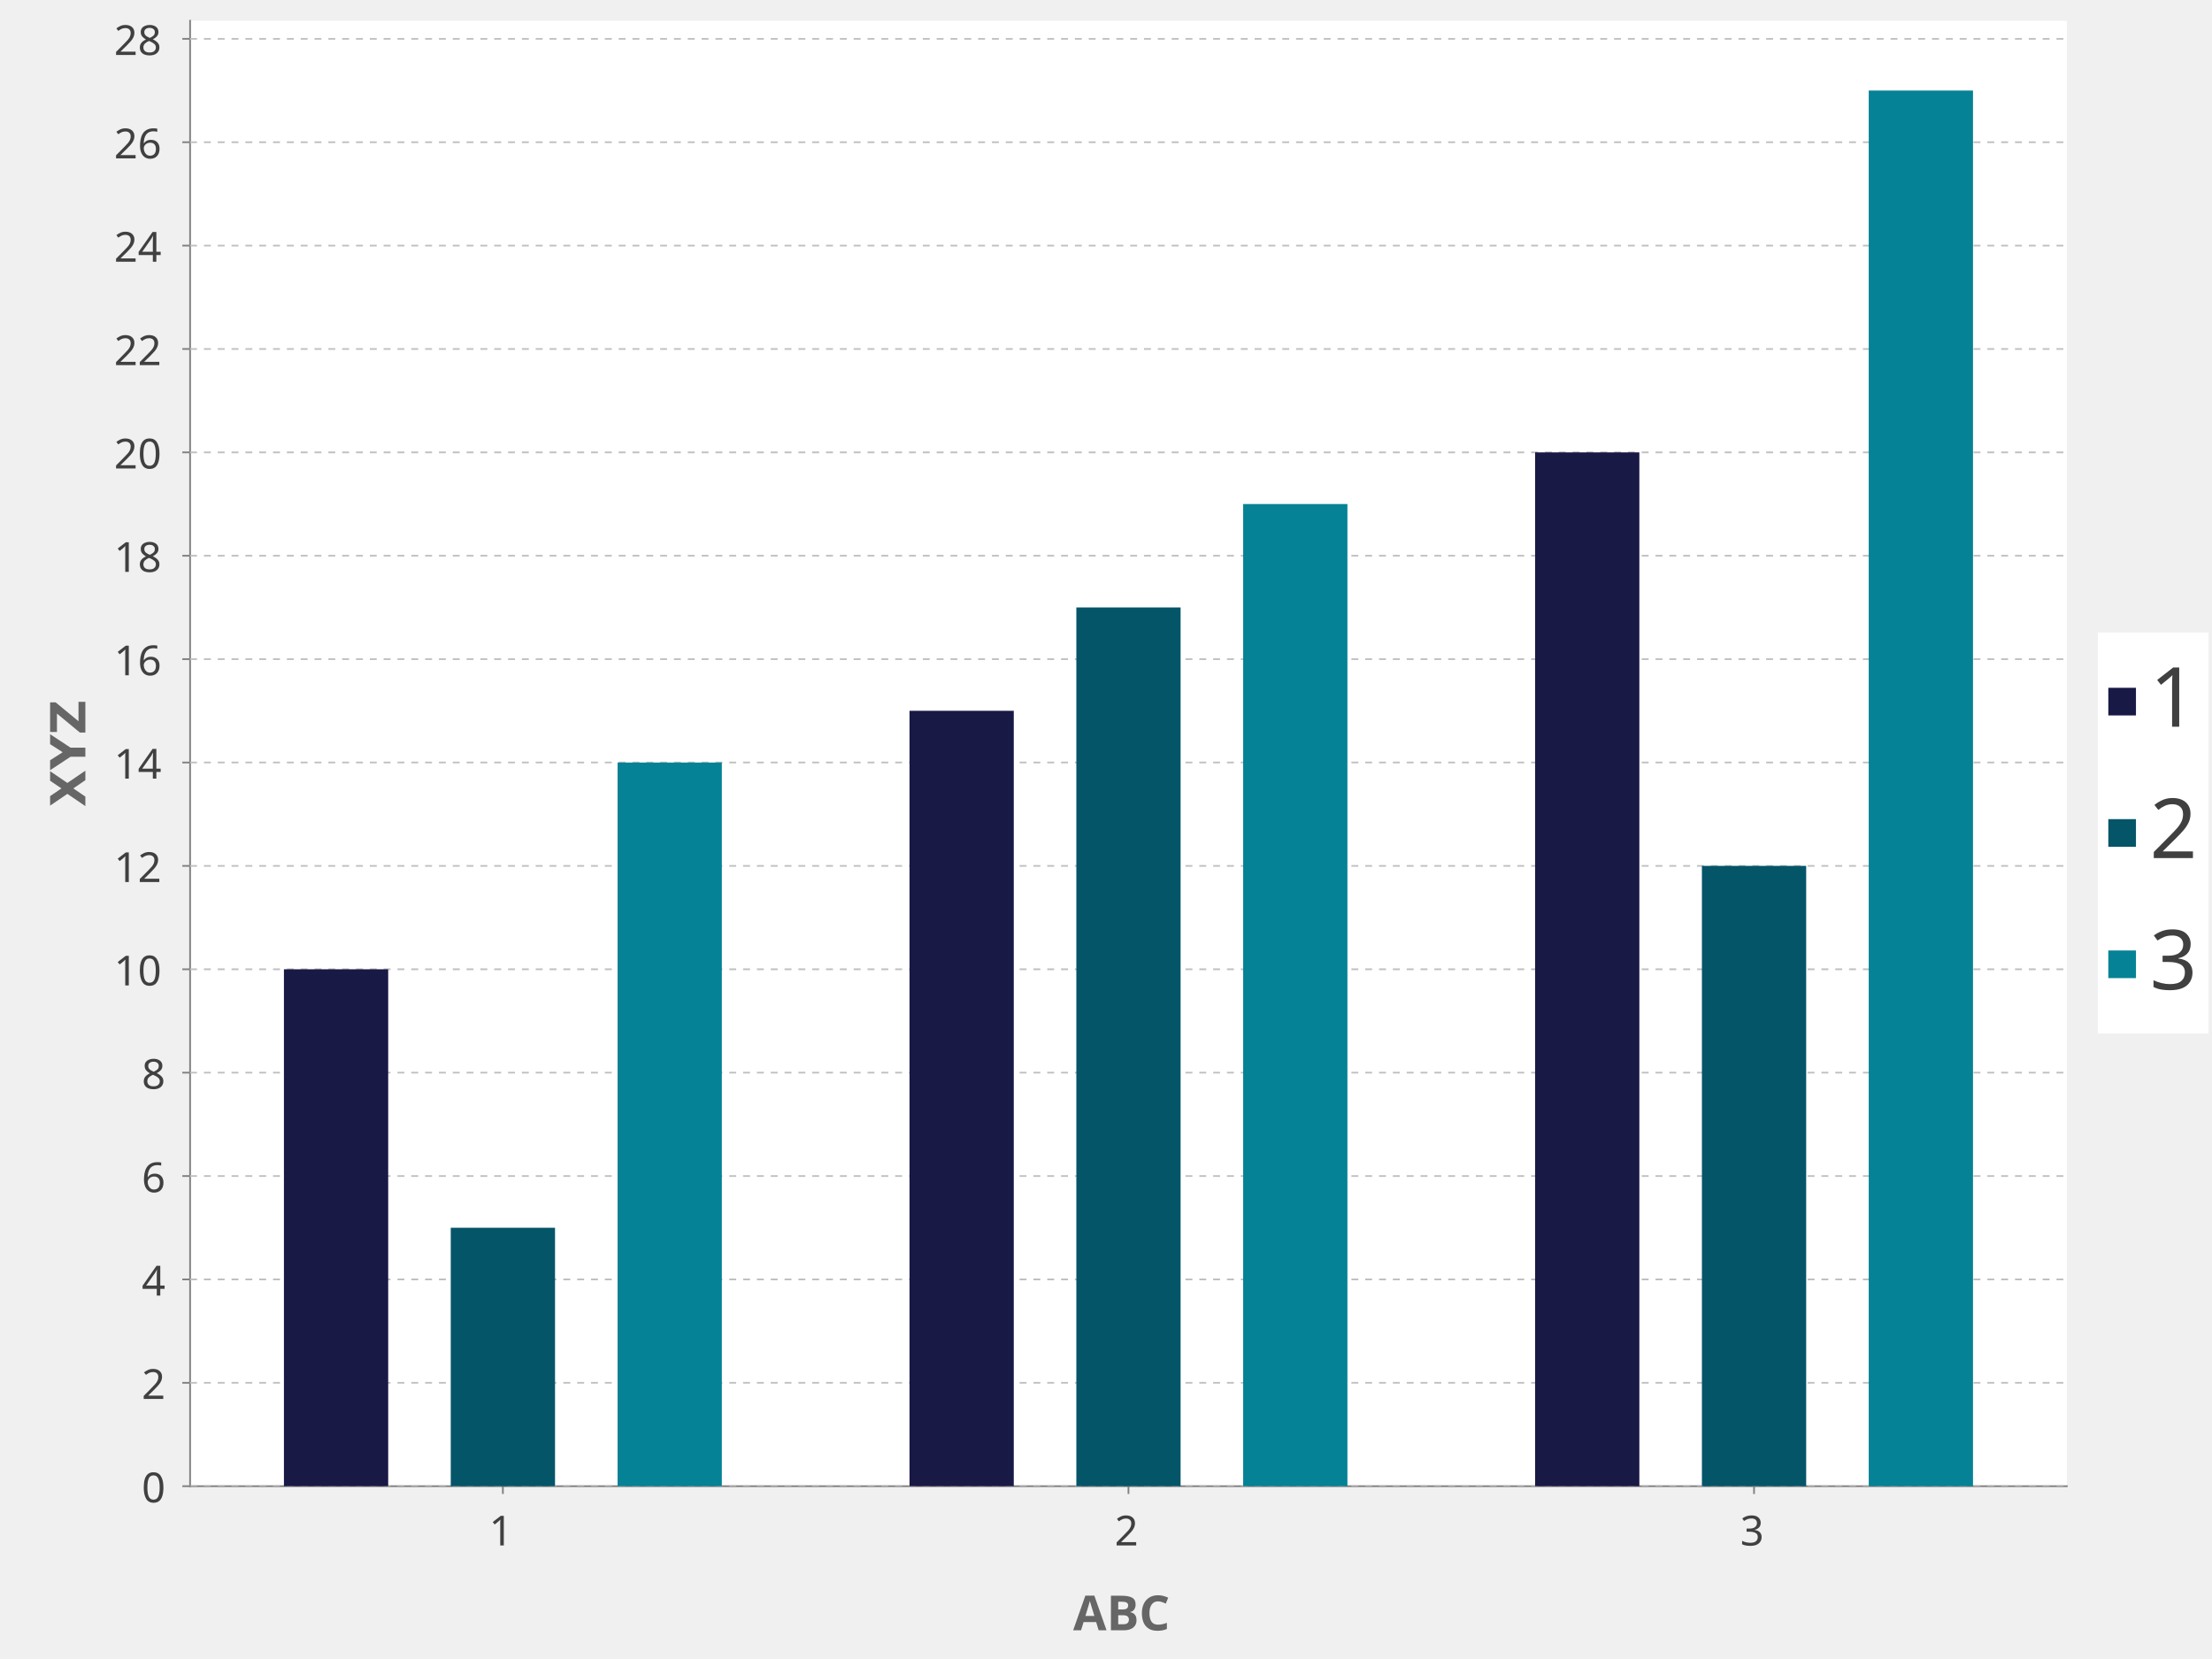
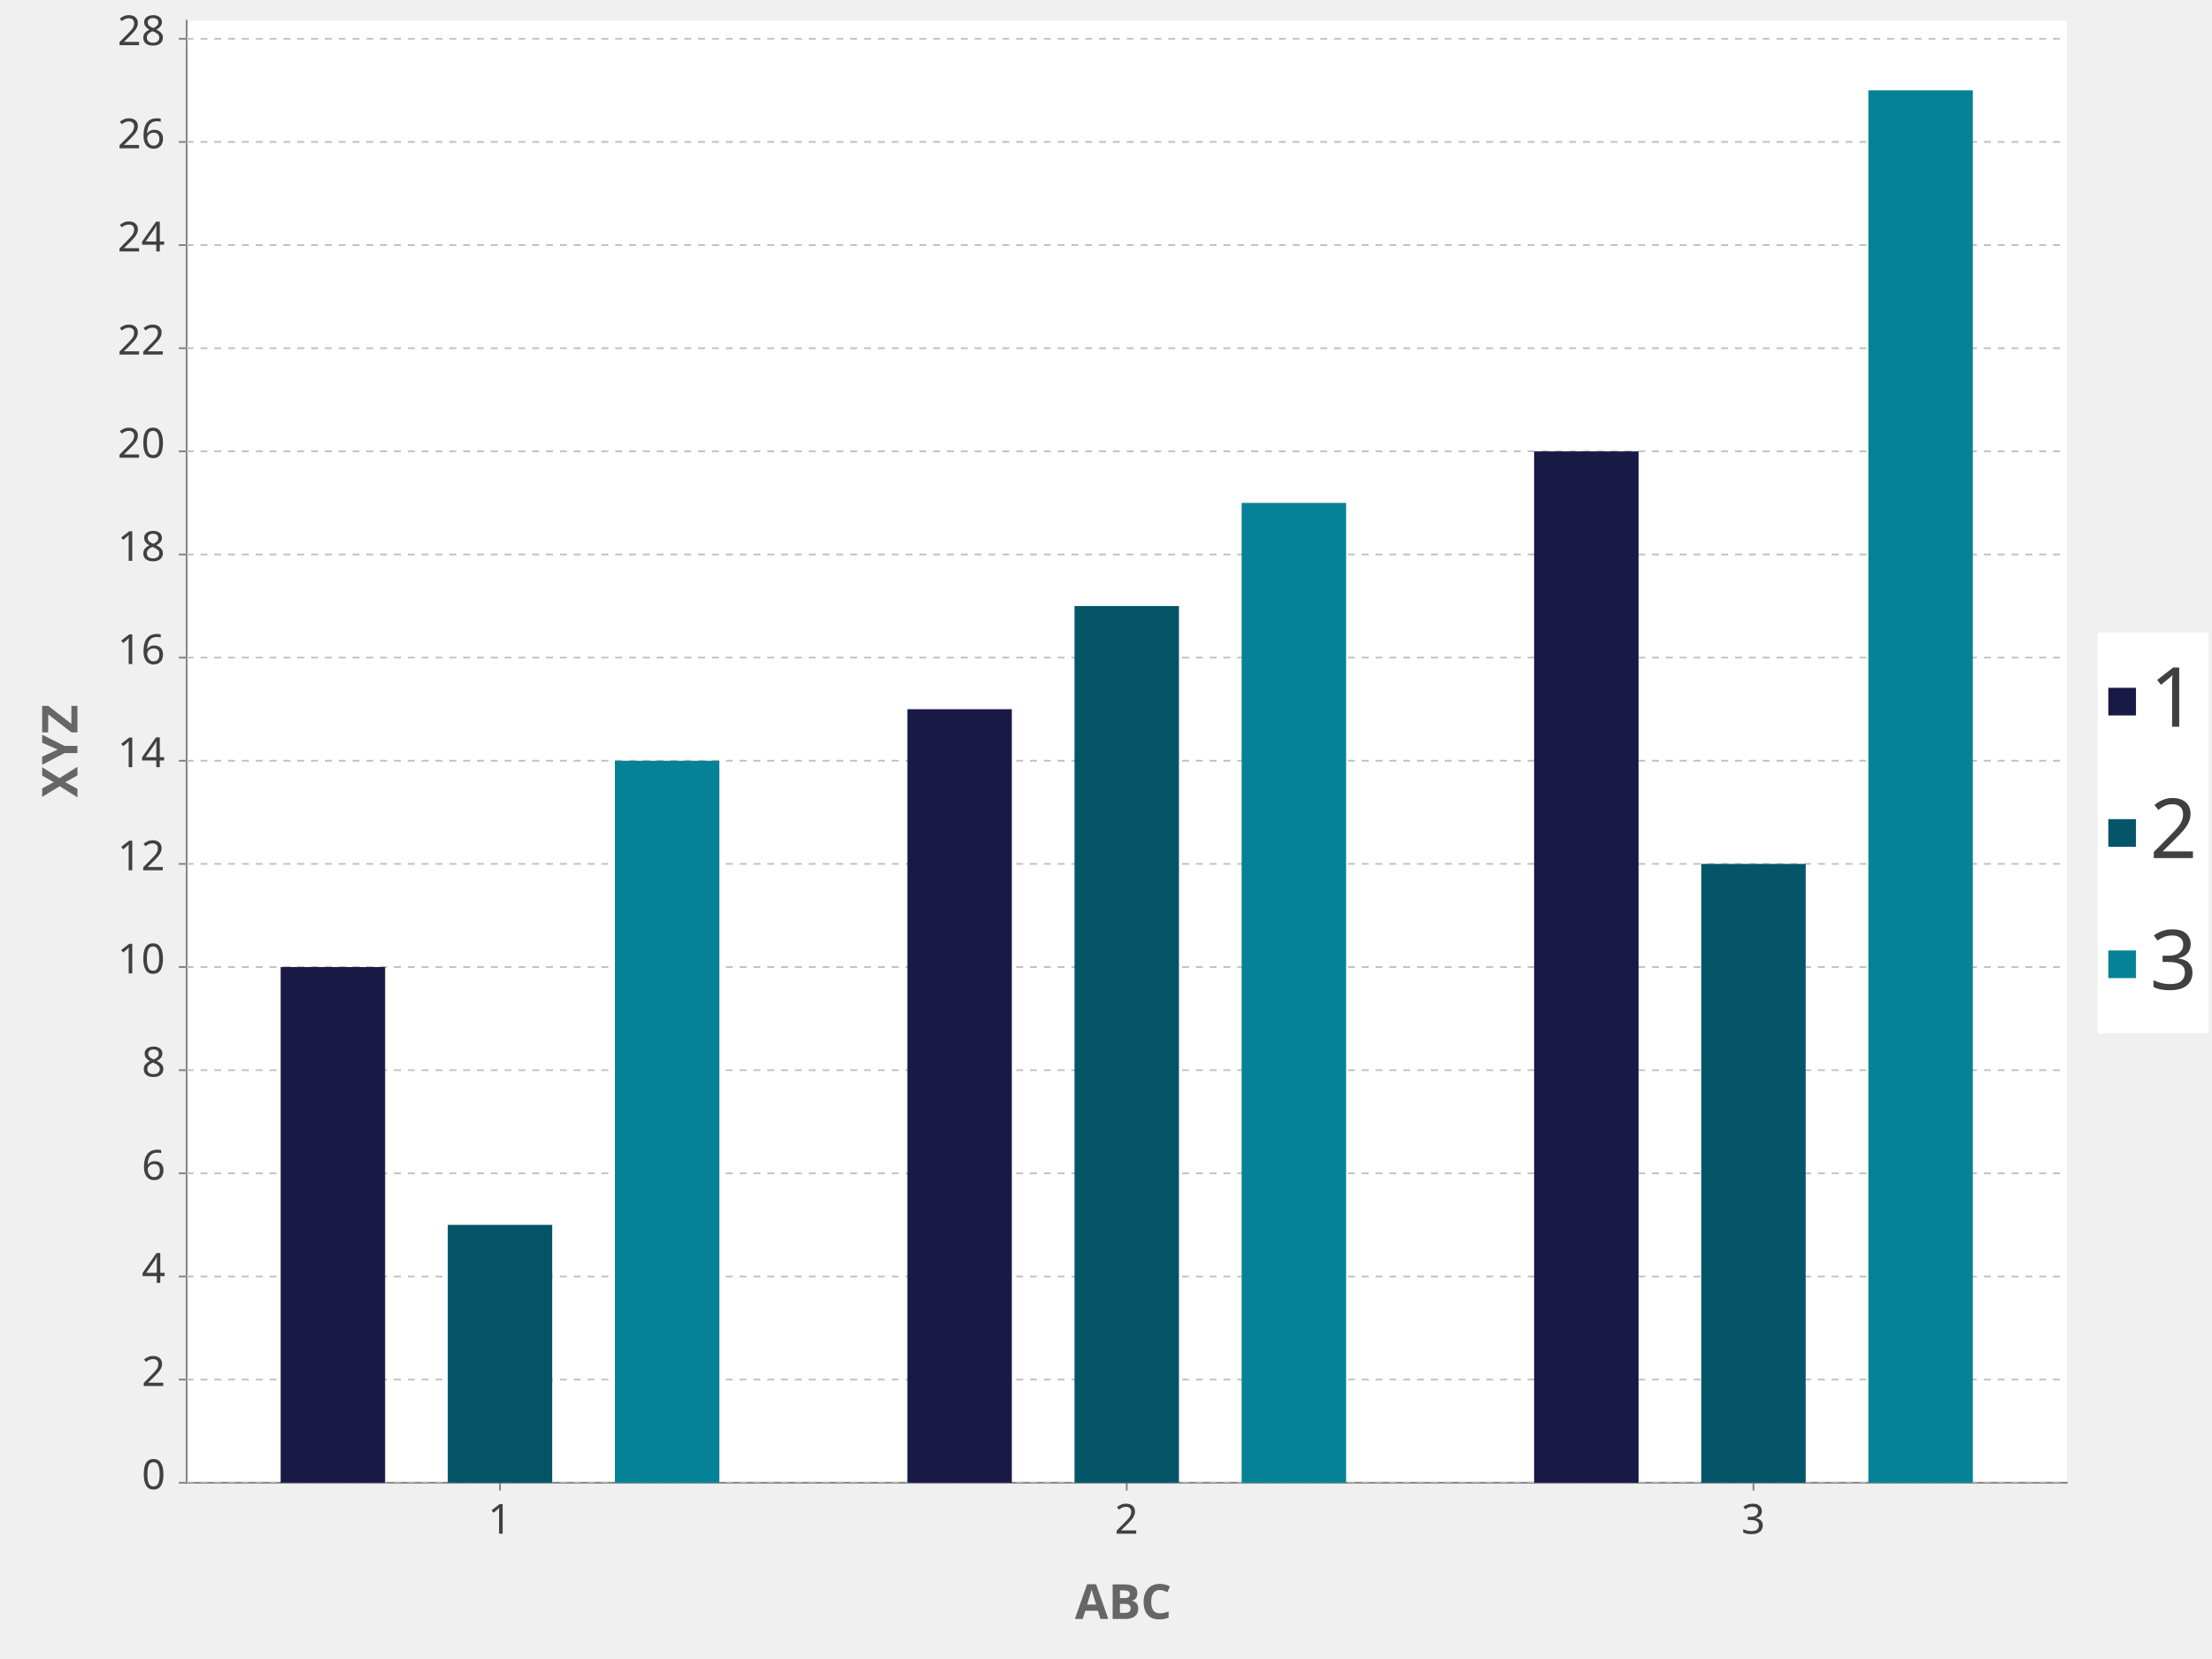
<svg xmlns="http://www.w3.org/2000/svg" fill-opacity="1" color-rendering="auto" color-interpolation="auto" text-rendering="auto" stroke="black" stroke-linecap="square" stroke-miterlimit="10" shape-rendering="auto" stroke-opacity="1" fill="black" stroke-dasharray="none" font-weight="normal" stroke-width="1" font-family="'Dialog'" font-style="normal" stroke-linejoin="miter" font-size="12px" stroke-dashoffset="0" image-rendering="auto">
  <defs id="genericDefs" />
  <g>
    <defs id="defs1">
      <clipPath clipPathUnits="userSpaceOnUse" id="clipPath1">
        <path d="M0 0 L640 0 L640 480 L0 480 L0 0 Z" />
      </clipPath>
      <clipPath clipPathUnits="userSpaceOnUse" id="clipPath2">
-         <path d="M237.5 198.5 L237.5 838.5 L-242.5 838.5 L-242.5 198.5 L237.5 198.5 Z" />
+         <path d="M237.5 197.5 L237.5 837.5 L-242.5 837.5 L-242.5 197.5 L237.5 197.5 Z" />
      </clipPath>
      <clipPath clipPathUnits="userSpaceOnUse" id="clipPath3">
-         <path d="M55 6 L55 430 L598 430 L598 6 Z" />
+         <path d="M54 6 L54 429 L598 429 L598 6 Z" />
      </clipPath>
    </defs>
    <g fill="rgb(0,0,0)" text-rendering="optimizeLegibility" fill-opacity="0" stroke-opacity="0" stroke="rgb(0,0,0)">
      <rect x="0" width="640" height="480" y="0" clip-path="url(#clipPath1)" stroke="none" />
    </g>
    <g fill="white" text-rendering="optimizeLegibility" font-size="24px" font-family="'Aurora Sans'" stroke="white">
      <rect x="607" width="32" height="116" y="183" clip-path="url(#clipPath1)" stroke="none" />
      <path fill="rgb(25,25,70)" d="M610 199 L618 199 L618 207 L610 207 L610 199 Z" clip-path="url(#clipPath1)" stroke="none" />
      <text fill="rgb(64,64,64)" x="622" xml:space="preserve" y="210.264" clip-path="url(#clipPath1)" stroke="none">1</text>
      <path fill="rgb(5,85,105)" d="M610 237 L618 237 L618 245 L610 245 L610 237 Z" clip-path="url(#clipPath1)" stroke="none" />
      <text fill="rgb(64,64,64)" x="622" xml:space="preserve" y="248.264" clip-path="url(#clipPath1)" stroke="none">2</text>
      <path fill="rgb(5,130,150)" d="M610 275 L618 275 L618 283 L610 283 L610 275 Z" clip-path="url(#clipPath1)" stroke="none" />
      <text fill="rgb(64,64,64)" x="622" xml:space="preserve" y="286.264" clip-path="url(#clipPath1)" stroke="none">3</text>
-       <rect x="55" width="543" height="424" y="6" clip-path="url(#clipPath1)" stroke="none" />
+       <rect x="54" width="544" height="423" y="6" clip-path="url(#clipPath1)" stroke="none" />
    </g>
    <g fill="gray" text-rendering="optimizeLegibility" stroke-width="0.5" stroke="gray">
-       <line y2="430" fill="none" x1="55" clip-path="url(#clipPath1)" x2="598" y1="430" />
-       <line y2="430" fill="none" x1="145.5" clip-path="url(#clipPath1)" x2="145.5" y1="430" />
-       <line y2="432" fill="none" x1="145.5" clip-path="url(#clipPath1)" x2="145.5" y1="430" />
-       <line y2="430" fill="none" x1="326.5" clip-path="url(#clipPath1)" x2="326.5" y1="430" />
-       <line y2="432" fill="none" x1="326.5" clip-path="url(#clipPath1)" x2="326.5" y1="430" />
-       <line y2="430" fill="none" x1="507.5" clip-path="url(#clipPath1)" x2="507.5" y1="430" />
-       <line y2="432" fill="none" x1="507.5" clip-path="url(#clipPath1)" x2="507.5" y1="430" />
-       <text fill="rgb(64,64,64)" x="141.5" xml:space="preserve" y="447.139" clip-path="url(#clipPath1)" stroke="none">1</text>
-       <text fill="rgb(64,64,64)" x="322.5" xml:space="preserve" y="447.139" clip-path="url(#clipPath1)" stroke="none">2</text>
-       <text fill="rgb(64,64,64)" x="503.5" xml:space="preserve" y="447.139" clip-path="url(#clipPath1)" stroke="none">3</text>
+       <line y2="429" fill="none" x1="54" clip-path="url(#clipPath1)" x2="598" y1="429" />
+       <line y2="429" fill="none" x1="144.667" clip-path="url(#clipPath1)" x2="144.667" y1="429" />
+       <line y2="431" fill="none" x1="144.667" clip-path="url(#clipPath1)" x2="144.667" y1="429" />
+       <line y2="429" fill="none" x1="326" clip-path="url(#clipPath1)" x2="326" y1="429" />
+       <line y2="431" fill="none" x1="326" clip-path="url(#clipPath1)" x2="326" y1="429" />
+       <line y2="429" fill="none" x1="507.333" clip-path="url(#clipPath1)" x2="507.333" y1="429" />
+       <line y2="431" fill="none" x1="507.333" clip-path="url(#clipPath1)" x2="507.333" y1="429" />
+       <text fill="rgb(64,64,64)" x="141.167" xml:space="preserve" y="443.748" clip-path="url(#clipPath1)" stroke="none">1</text>
+       <text fill="rgb(64,64,64)" x="322.5" xml:space="preserve" y="443.748" clip-path="url(#clipPath1)" stroke="none">2</text>
+       <text fill="rgb(64,64,64)" x="503.833" xml:space="preserve" y="443.748" clip-path="url(#clipPath1)" stroke="none">3</text>
    </g>
    <g fill="rgb(102,102,102)" text-rendering="optimizeLegibility" stroke-width="0.5" font-size="14px" font-weight="bold" stroke="rgb(102,102,102)">
-       <text x="310.5" xml:space="preserve" y="471.698" clip-path="url(#clipPath1)" stroke="none">ABC</text>
-       <line clip-path="url(#clipPath1)" fill="none" x1="55" x2="55" y1="6" y2="430" stroke="gray" />
+       <text x="311" xml:space="preserve" y="468.406" clip-path="url(#clipPath1)" stroke="none">ABC</text>
+       <line clip-path="url(#clipPath1)" fill="none" x1="54" x2="54" y1="6" y2="429" stroke="gray" />
    </g>
    <g fill="rgb(64,64,64)" text-rendering="optimizeLegibility" stroke-width="0.5" stroke="rgb(64,64,64)">
-       <text x="41" xml:space="preserve" y="434.67" clip-path="url(#clipPath1)" stroke="none">0</text>
-       <line clip-path="url(#clipPath1)" fill="none" x1="53" x2="55" y1="430" y2="430" stroke="gray" />
-       <text x="41" xml:space="preserve" y="404.758" clip-path="url(#clipPath1)" stroke="none">2</text>
-       <line clip-path="url(#clipPath1)" fill="none" x1="53" x2="55" y1="400.088" y2="400.088" stroke="gray" />
-       <text x="41" xml:space="preserve" y="374.846" clip-path="url(#clipPath1)" stroke="none">4</text>
-       <line clip-path="url(#clipPath1)" fill="none" x1="53" x2="55" y1="370.176" y2="370.176" stroke="gray" />
-       <text x="41" xml:space="preserve" y="344.935" clip-path="url(#clipPath1)" stroke="none">6</text>
-       <line clip-path="url(#clipPath1)" fill="none" x1="53" x2="55" y1="340.265" y2="340.265" stroke="gray" />
-       <text x="41" xml:space="preserve" y="315.023" clip-path="url(#clipPath1)" stroke="none">8</text>
-       <line clip-path="url(#clipPath1)" fill="none" x1="53" x2="55" y1="310.353" y2="310.353" stroke="gray" />
-       <text x="33" xml:space="preserve" y="285.111" clip-path="url(#clipPath1)" stroke="none">10</text>
-       <line clip-path="url(#clipPath1)" fill="none" x1="53" x2="55" y1="280.441" y2="280.441" stroke="gray" />
-       <text x="33" xml:space="preserve" y="255.199" clip-path="url(#clipPath1)" stroke="none">12</text>
-       <line clip-path="url(#clipPath1)" fill="none" x1="53" x2="55" y1="250.529" y2="250.529" stroke="gray" />
-       <text x="33" xml:space="preserve" y="225.287" clip-path="url(#clipPath1)" stroke="none">14</text>
-       <line clip-path="url(#clipPath1)" fill="none" x1="53" x2="55" y1="220.617" y2="220.617" stroke="gray" />
-       <text x="33" xml:space="preserve" y="195.375" clip-path="url(#clipPath1)" stroke="none">16</text>
-       <line clip-path="url(#clipPath1)" fill="none" x1="53" x2="55" y1="190.706" y2="190.706" stroke="gray" />
-       <text x="33" xml:space="preserve" y="165.464" clip-path="url(#clipPath1)" stroke="none">18</text>
-       <line clip-path="url(#clipPath1)" fill="none" x1="53" x2="55" y1="160.794" y2="160.794" stroke="gray" />
-       <text x="33" xml:space="preserve" y="135.552" clip-path="url(#clipPath1)" stroke="none">20</text>
-       <line clip-path="url(#clipPath1)" fill="none" x1="53" x2="55" y1="130.882" y2="130.882" stroke="gray" />
-       <text x="33" xml:space="preserve" y="105.64" clip-path="url(#clipPath1)" stroke="none">22</text>
-       <line clip-path="url(#clipPath1)" fill="none" x1="53" x2="55" y1="100.97" y2="100.97" stroke="gray" />
-       <text x="33" xml:space="preserve" y="75.728" clip-path="url(#clipPath1)" stroke="none">24</text>
-       <line clip-path="url(#clipPath1)" fill="none" x1="53" x2="55" y1="71.058" y2="71.058" stroke="gray" />
-       <text x="33" xml:space="preserve" y="45.816" clip-path="url(#clipPath1)" stroke="none">26</text>
-       <line clip-path="url(#clipPath1)" fill="none" x1="53" x2="55" y1="41.146" y2="41.146" stroke="gray" />
-       <text x="33" xml:space="preserve" y="15.905" clip-path="url(#clipPath1)" stroke="none">28</text>
-       <line clip-path="url(#clipPath1)" fill="none" x1="53" x2="55" y1="11.235" y2="11.235" stroke="gray" />
+       <text x="41" xml:space="preserve" y="430.848" clip-path="url(#clipPath1)" stroke="none">0</text>
+       <line clip-path="url(#clipPath1)" fill="none" x1="52" x2="54" y1="429" y2="429" stroke="gray" />
+       <text x="41" xml:space="preserve" y="401.007" clip-path="url(#clipPath1)" stroke="none">2</text>
+       <line clip-path="url(#clipPath1)" fill="none" x1="52" x2="54" y1="399.159" y2="399.159" stroke="gray" />
+       <text x="41" xml:space="preserve" y="371.165" clip-path="url(#clipPath1)" stroke="none">4</text>
+       <line clip-path="url(#clipPath1)" fill="none" x1="52" x2="54" y1="369.317" y2="369.317" stroke="gray" />
+       <text x="41" xml:space="preserve" y="341.324" clip-path="url(#clipPath1)" stroke="none">6</text>
+       <line clip-path="url(#clipPath1)" fill="none" x1="52" x2="54" y1="339.476" y2="339.476" stroke="gray" />
+       <text x="41" xml:space="preserve" y="311.483" clip-path="url(#clipPath1)" stroke="none">8</text>
+       <line clip-path="url(#clipPath1)" fill="none" x1="52" x2="54" y1="309.635" y2="309.635" stroke="gray" />
+       <text x="34" xml:space="preserve" y="281.642" clip-path="url(#clipPath1)" stroke="none">10</text>
+       <line clip-path="url(#clipPath1)" fill="none" x1="52" x2="54" y1="279.794" y2="279.794" stroke="gray" />
+       <text x="34" xml:space="preserve" y="251.8" clip-path="url(#clipPath1)" stroke="none">12</text>
+       <line clip-path="url(#clipPath1)" fill="none" x1="52" x2="54" y1="249.952" y2="249.952" stroke="gray" />
+       <text x="34" xml:space="preserve" y="221.959" clip-path="url(#clipPath1)" stroke="none">14</text>
+       <line clip-path="url(#clipPath1)" fill="none" x1="52" x2="54" y1="220.111" y2="220.111" stroke="gray" />
+       <text x="34" xml:space="preserve" y="192.118" clip-path="url(#clipPath1)" stroke="none">16</text>
+       <line clip-path="url(#clipPath1)" fill="none" x1="52" x2="54" y1="190.27" y2="190.27" stroke="gray" />
+       <text x="34" xml:space="preserve" y="162.276" clip-path="url(#clipPath1)" stroke="none">18</text>
+       <line clip-path="url(#clipPath1)" fill="none" x1="52" x2="54" y1="160.429" y2="160.429" stroke="gray" />
+       <text x="34" xml:space="preserve" y="132.435" clip-path="url(#clipPath1)" stroke="none">20</text>
+       <line clip-path="url(#clipPath1)" fill="none" x1="52" x2="54" y1="130.587" y2="130.587" stroke="gray" />
+       <text x="34" xml:space="preserve" y="102.594" clip-path="url(#clipPath1)" stroke="none">22</text>
+       <line clip-path="url(#clipPath1)" fill="none" x1="52" x2="54" y1="100.746" y2="100.746" stroke="gray" />
+       <text x="34" xml:space="preserve" y="72.753" clip-path="url(#clipPath1)" stroke="none">24</text>
+       <line clip-path="url(#clipPath1)" fill="none" x1="52" x2="54" y1="70.905" y2="70.905" stroke="gray" />
+       <text x="34" xml:space="preserve" y="42.911" clip-path="url(#clipPath1)" stroke="none">26</text>
+       <line clip-path="url(#clipPath1)" fill="none" x1="52" x2="54" y1="41.063" y2="41.063" stroke="gray" />
+       <text x="34" xml:space="preserve" y="13.07" clip-path="url(#clipPath1)" stroke="none">28</text>
+       <line clip-path="url(#clipPath1)" fill="none" x1="52" x2="54" y1="11.222" y2="11.222" stroke="gray" />
    </g>
-     <g font-size="14px" transform="matrix(0,-1,1,0,-198.5,237.5)" fill="rgb(102,102,102)" text-rendering="optimizeLegibility" stroke="rgb(102,102,102)" font-weight="bold" stroke-width="0.5">
-       <path d="M10.969 217.995 L14.516 223.198 L11.766 223.198 L9.391 219.714 L7.016 223.198 L4.266 223.198 L7.812 217.995 L4.406 212.995 L7.156 212.995 L9.391 216.276 L11.609 212.995 L14.375 212.995 L10.969 217.995 ZM14.653 212.995 L17.528 212.995 L19.856 216.636 L22.185 212.995 L25.075 212.995 L21.185 218.901 L21.185 223.198 L18.544 223.198 L18.544 218.901 L14.653 212.995 ZM25.713 212.995 L34.291 212.995 L34.291 214.589 L28.822 221.214 L34.447 221.214 L34.447 223.198 L25.557 223.198 L25.557 221.605 L31.041 214.98 L25.713 214.98 L25.713 212.995 Z" stroke="none" clip-path="url(#clipPath2)" />
+     <g font-size="14px" transform="matrix(0,-1,1,0,-197.5,237.5)" fill="rgb(102,102,102)" text-rendering="optimizeLegibility" stroke="rgb(102,102,102)" font-weight="bold" stroke-width="0.5">
+       <path d="M12.359 214.703 L15.516 209.703 L13.078 209.703 L11.203 213.062 L9.406 209.703 L6.922 209.703 L10.031 214.765 L6.812 219.906 L9.25 219.906 L11.188 216.359 L13.156 219.906 L15.641 219.906 L12.359 214.703 ZM21.697 216.125 L24.932 209.703 L22.588 209.703 L20.635 214.203 L18.557 209.703 L16.213 209.703 L19.604 216.125 L19.604 219.906 L21.697 219.906 L21.697 216.125 ZM33.27 209.703 L25.598 209.703 L25.598 211.453 L30.817 211.453 L25.598 218.156 L25.598 219.906 L33.27 219.906 L33.27 218.156 L28.067 218.156 L33.27 211.453 L33.27 209.703 Z" stroke="none" clip-path="url(#clipPath2)" />
    </g>
    <g stroke-linecap="butt" font-size="14px" fill="silver" text-rendering="optimizeLegibility" stroke-linejoin="bevel" stroke-dasharray="2,2" stroke="silver" font-weight="bold" stroke-width="0.5" stroke-miterlimit="0">
-       <line y2="430" fill="none" x1="55" clip-path="url(#clipPath3)" x2="598" y1="430" />
-       <line y2="400.088" fill="none" x1="55" clip-path="url(#clipPath3)" x2="598" y1="400.088" />
-       <line y2="370.176" fill="none" x1="55" clip-path="url(#clipPath3)" x2="598" y1="370.176" />
-       <line y2="340.265" fill="none" x1="55" clip-path="url(#clipPath3)" x2="598" y1="340.265" />
-       <line y2="310.353" fill="none" x1="55" clip-path="url(#clipPath3)" x2="598" y1="310.353" />
-       <line y2="280.441" fill="none" x1="55" clip-path="url(#clipPath3)" x2="598" y1="280.441" />
-       <line y2="250.529" fill="none" x1="55" clip-path="url(#clipPath3)" x2="598" y1="250.529" />
-       <line y2="220.617" fill="none" x1="55" clip-path="url(#clipPath3)" x2="598" y1="220.617" />
-       <line y2="190.706" fill="none" x1="55" clip-path="url(#clipPath3)" x2="598" y1="190.706" />
-       <line y2="160.794" fill="none" x1="55" clip-path="url(#clipPath3)" x2="598" y1="160.794" />
-       <line y2="130.882" fill="none" x1="55" clip-path="url(#clipPath3)" x2="598" y1="130.882" />
-       <line y2="100.97" fill="none" x1="55" clip-path="url(#clipPath3)" x2="598" y1="100.97" />
-       <line y2="71.058" fill="none" x1="55" clip-path="url(#clipPath3)" x2="598" y1="71.058" />
-       <line y2="41.146" fill="none" x1="55" clip-path="url(#clipPath3)" x2="598" y1="41.146" />
-       <line y2="11.235" fill="none" x1="55" clip-path="url(#clipPath3)" x2="598" y1="11.235" />
-       <rect x="82.15" y="280.441" clip-path="url(#clipPath3)" fill="rgb(25,25,70)" width="30.167" height="149.559" stroke="none" />
-       <rect x="130.417" y="355.221" clip-path="url(#clipPath3)" fill="rgb(5,85,105)" width="30.167" height="74.779" stroke="none" />
-       <rect x="178.683" y="220.617" clip-path="url(#clipPath3)" fill="rgb(5,130,150)" width="30.167" height="209.383" stroke="none" />
-       <rect x="263.15" y="205.661" clip-path="url(#clipPath3)" fill="rgb(25,25,70)" width="30.167" height="224.339" stroke="none" />
-       <rect x="311.417" y="175.75" clip-path="url(#clipPath3)" fill="rgb(5,85,105)" width="30.167" height="254.25" stroke="none" />
-       <rect x="359.683" y="145.838" clip-path="url(#clipPath3)" fill="rgb(5,130,150)" width="30.167" height="284.162" stroke="none" />
-       <rect x="444.15" y="130.882" clip-path="url(#clipPath3)" fill="rgb(25,25,70)" width="30.167" height="299.118" stroke="none" />
-       <rect x="492.417" y="250.529" clip-path="url(#clipPath3)" fill="rgb(5,85,105)" width="30.167" height="179.471" stroke="none" />
-       <rect x="540.683" y="26.191" clip-path="url(#clipPath3)" fill="rgb(5,130,150)" width="30.167" height="403.81" stroke="none" />
+       <line y2="429" fill="none" x1="54" clip-path="url(#clipPath3)" x2="598" y1="429" />
+       <line y2="399.159" fill="none" x1="54" clip-path="url(#clipPath3)" x2="598" y1="399.159" />
+       <line y2="369.317" fill="none" x1="54" clip-path="url(#clipPath3)" x2="598" y1="369.317" />
+       <line y2="339.476" fill="none" x1="54" clip-path="url(#clipPath3)" x2="598" y1="339.476" />
+       <line y2="309.635" fill="none" x1="54" clip-path="url(#clipPath3)" x2="598" y1="309.635" />
+       <line y2="279.794" fill="none" x1="54" clip-path="url(#clipPath3)" x2="598" y1="279.794" />
+       <line y2="249.952" fill="none" x1="54" clip-path="url(#clipPath3)" x2="598" y1="249.952" />
+       <line y2="220.111" fill="none" x1="54" clip-path="url(#clipPath3)" x2="598" y1="220.111" />
+       <line y2="190.27" fill="none" x1="54" clip-path="url(#clipPath3)" x2="598" y1="190.27" />
+       <line y2="160.429" fill="none" x1="54" clip-path="url(#clipPath3)" x2="598" y1="160.429" />
+       <line y2="130.587" fill="none" x1="54" clip-path="url(#clipPath3)" x2="598" y1="130.587" />
+       <line y2="100.746" fill="none" x1="54" clip-path="url(#clipPath3)" x2="598" y1="100.746" />
+       <line y2="70.905" fill="none" x1="54" clip-path="url(#clipPath3)" x2="598" y1="70.905" />
+       <line y2="41.063" fill="none" x1="54" clip-path="url(#clipPath3)" x2="598" y1="41.063" />
+       <line y2="11.222" fill="none" x1="54" clip-path="url(#clipPath3)" x2="598" y1="11.222" />
+       <rect x="81.2" y="279.794" clip-path="url(#clipPath3)" fill="rgb(25,25,70)" width="30.222" height="149.206" stroke="none" />
+       <rect x="129.556" y="354.397" clip-path="url(#clipPath3)" fill="rgb(5,85,105)" width="30.222" height="74.603" stroke="none" />
+       <rect x="177.911" y="220.111" clip-path="url(#clipPath3)" fill="rgb(5,130,150)" width="30.222" height="208.889" stroke="none" />
+       <rect x="262.533" y="205.19" clip-path="url(#clipPath3)" fill="rgb(25,25,70)" width="30.222" height="223.81" stroke="none" />
+       <rect x="310.889" y="175.349" clip-path="url(#clipPath3)" fill="rgb(5,85,105)" width="30.222" height="253.651" stroke="none" />
+       <rect x="359.244" y="145.508" clip-path="url(#clipPath3)" fill="rgb(5,130,150)" width="30.222" height="283.492" stroke="none" />
+       <rect x="443.867" y="130.587" clip-path="url(#clipPath3)" fill="rgb(25,25,70)" width="30.222" height="298.413" stroke="none" />
+       <rect x="492.222" y="249.952" clip-path="url(#clipPath3)" fill="rgb(5,85,105)" width="30.222" height="179.048" stroke="none" />
+       <rect x="540.578" y="26.143" clip-path="url(#clipPath3)" fill="rgb(5,130,150)" width="30.222" height="402.857" stroke="none" />
    </g>
  </g>
</svg>
